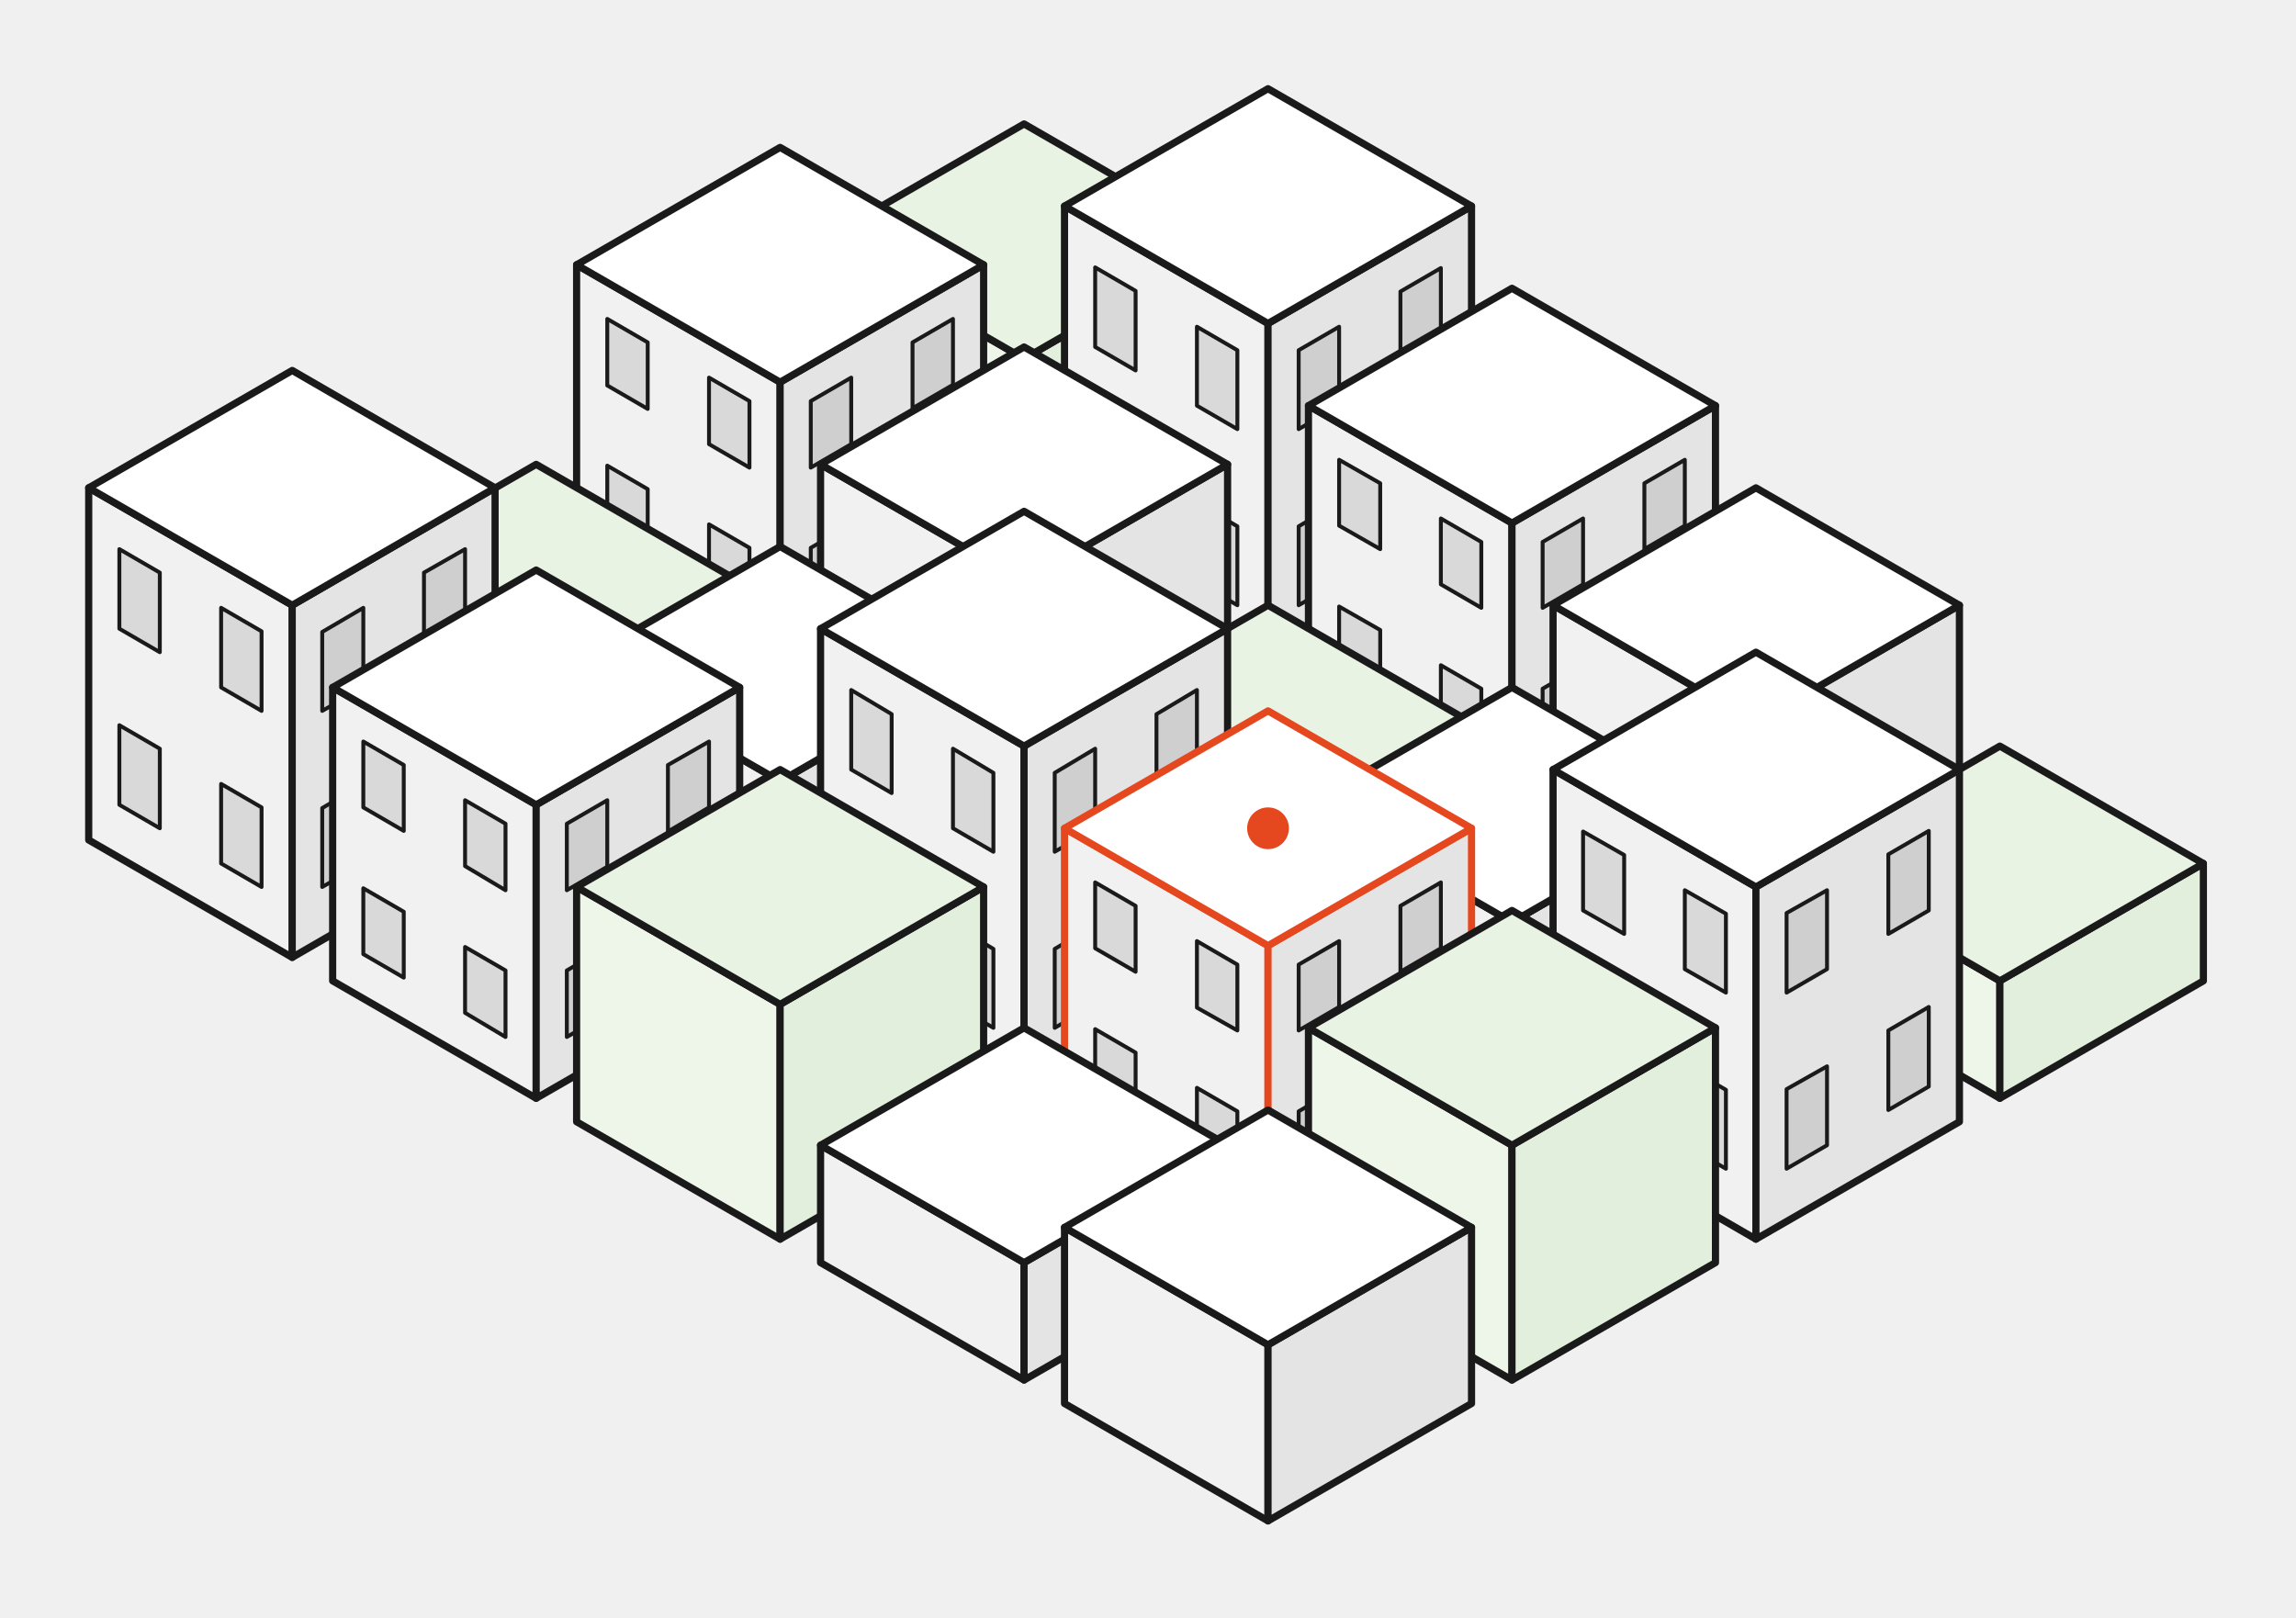
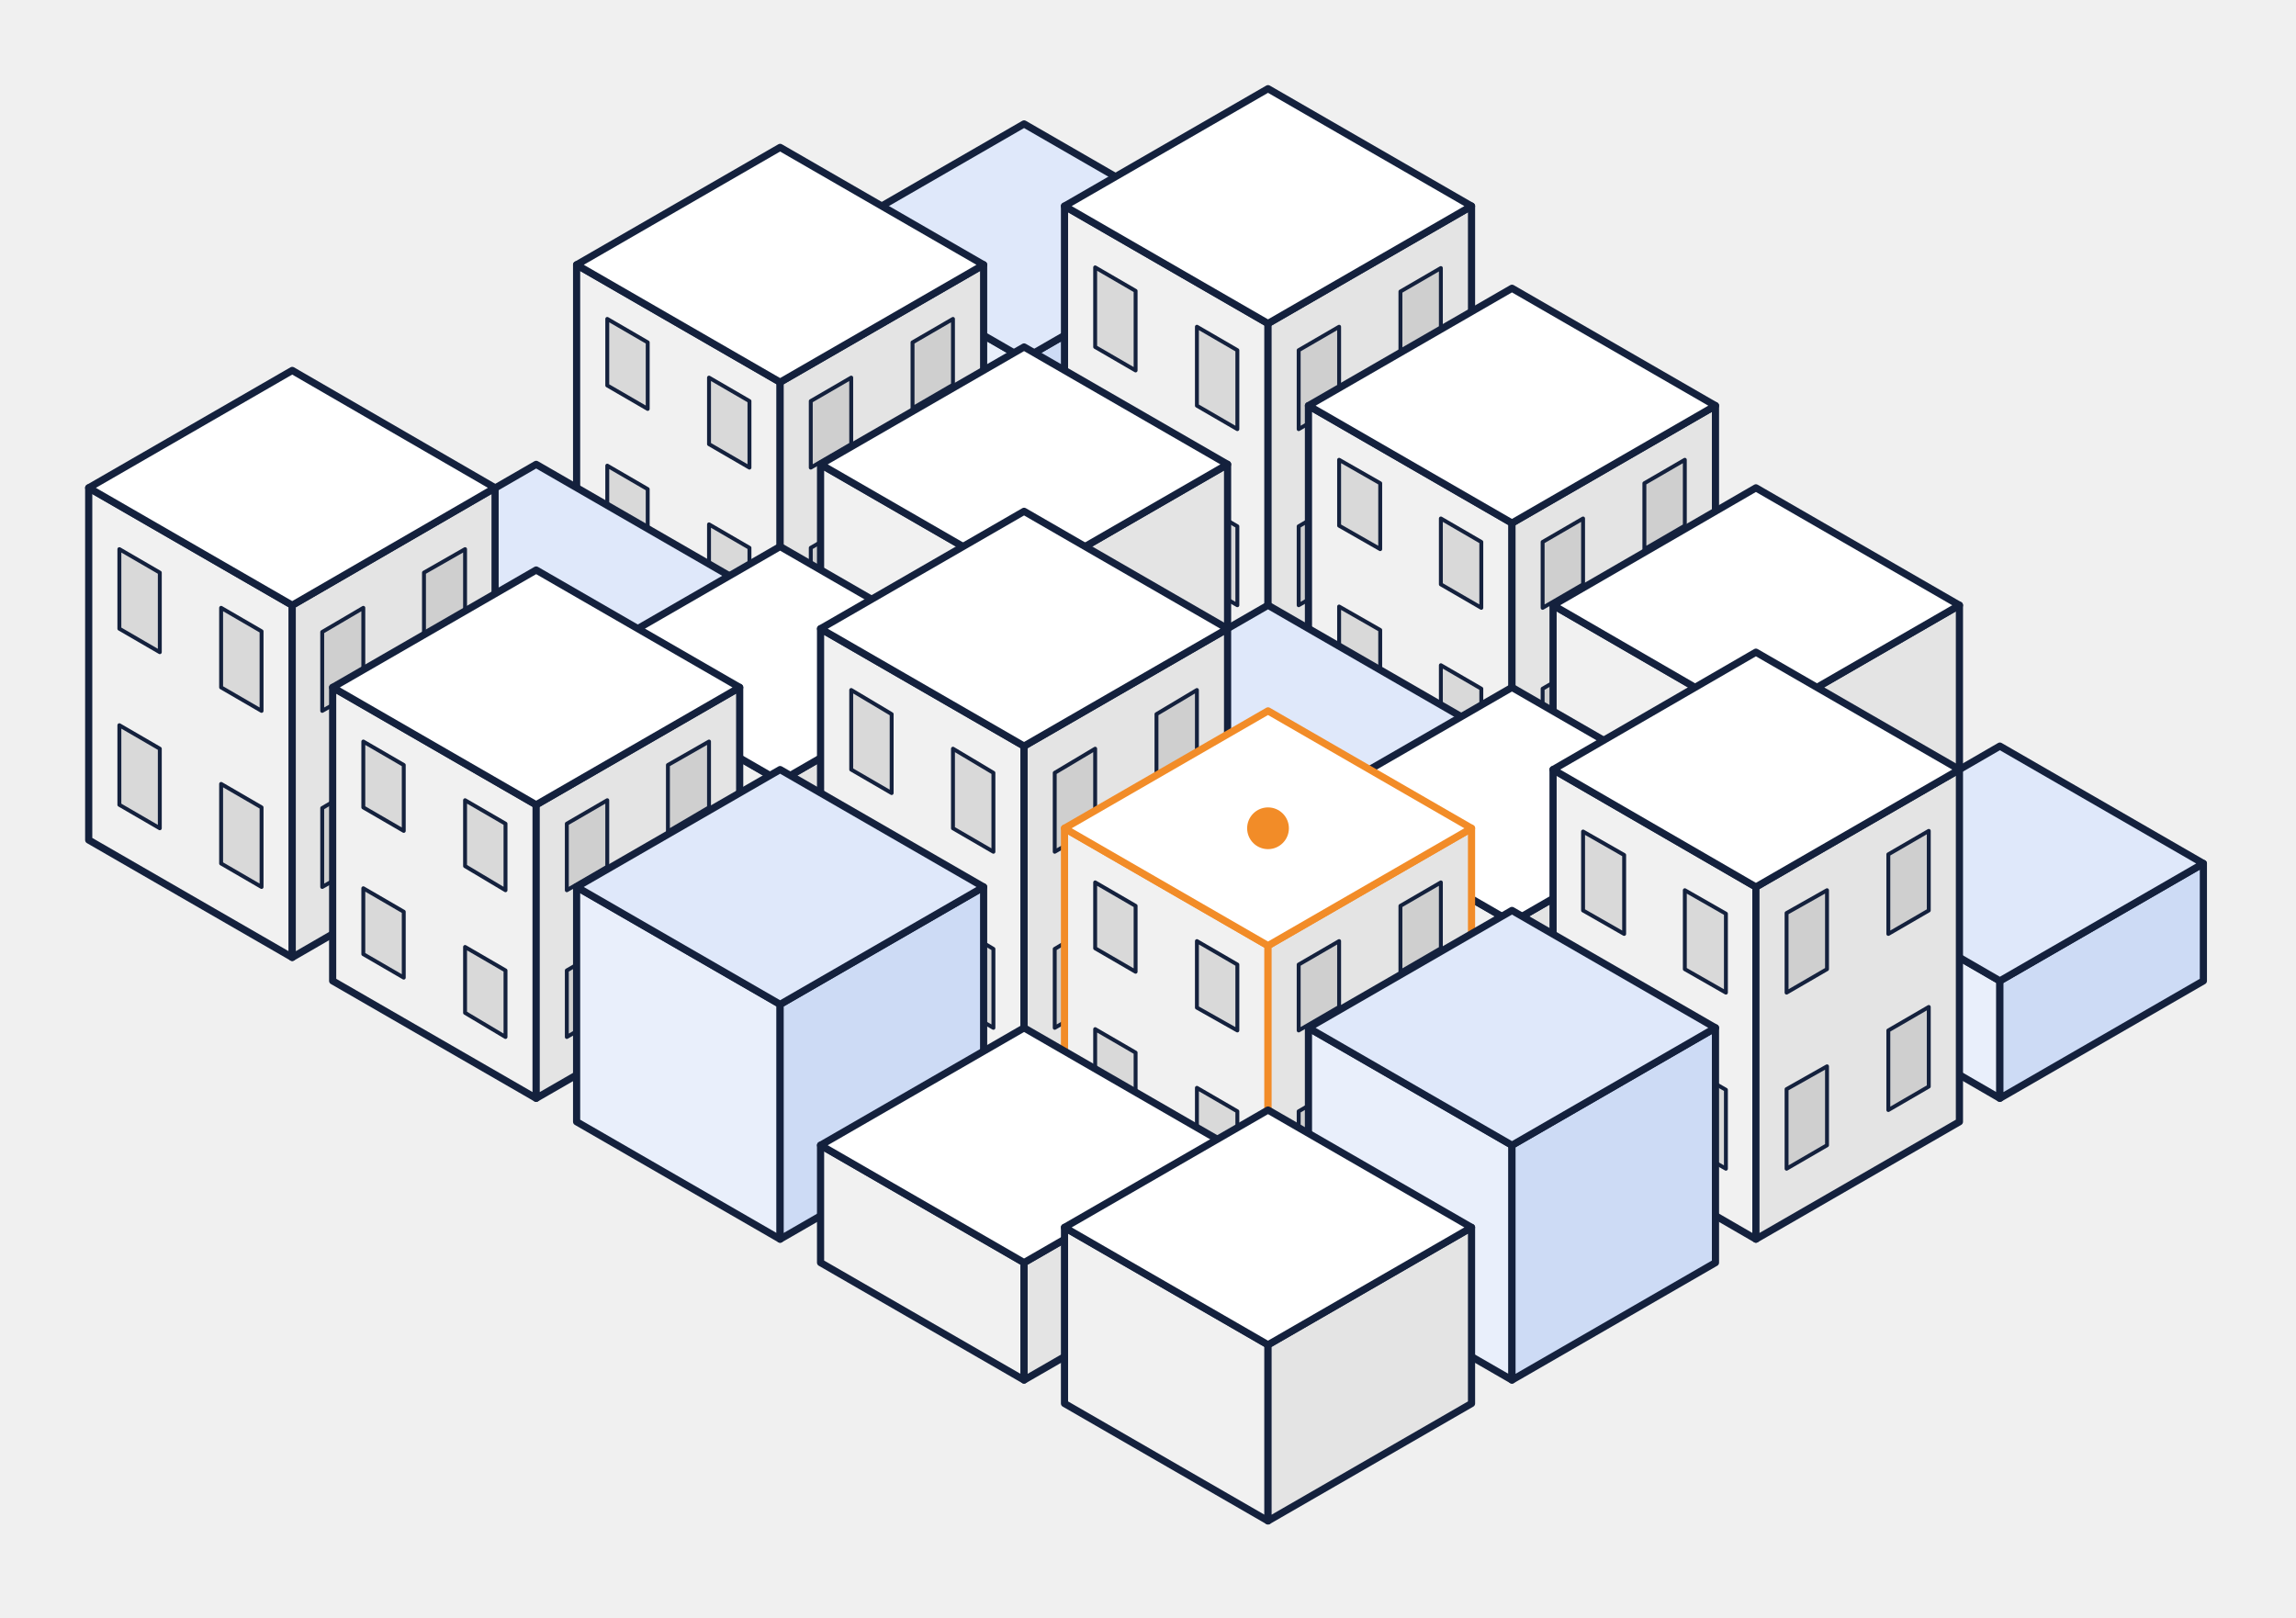
<svg xmlns="http://www.w3.org/2000/svg" viewBox="-157 -46 352 248">
-   <polygon points="-31.2,18.0 0.0,36.0 0.0,9.0 -31.2,-9.0" fill="#eef6ea" stroke="#1a1a1a" stroke-width="1.1" stroke-linejoin="round" />
-   <polygon points="31.2,18.0 0.0,36.0 0.0,9.0 31.2,-9.0" fill="#e2efdc" stroke="#1a1a1a" stroke-width="1.1" stroke-linejoin="round" />
-   <polygon points="0.0,-27.0 31.2,-9.0 0.0,9.0 -31.2,-9.0" fill="#e9f3e4" stroke="#1a1a1a" stroke-width="1.1" stroke-linejoin="round" />
-   <polygon points="-68.6,39.6 -37.4,57.6 -37.4,12.6 -68.6,-5.4" fill="#f1f1f1" stroke="#1a1a1a" stroke-width="1.1" stroke-linejoin="round" />
-   <polygon points="-6.2,39.6 -37.4,57.6 -37.4,12.6 -6.2,-5.4" fill="#e4e4e4" stroke="#1a1a1a" stroke-width="1.1" stroke-linejoin="round" />
-   <polygon points="-37.4,-23.4 -6.2,-5.4 -37.4,12.6 -68.6,-5.4" fill="#fff" stroke="#1a1a1a" stroke-width="1.1" stroke-linejoin="round" />
-   <polygon points="-63.9,35.6 -57.7,39.2 -57.7,29.0 -63.9,25.4" fill="#d9d9d9" stroke="#1a1a1a" stroke-width="0.6" stroke-linejoin="round" />
-   <polygon points="-10.9,35.5 -17.1,39.1 -17.1,29.0 -10.9,25.4" fill="#cfcfcf" stroke="#1a1a1a" stroke-width="0.6" stroke-linejoin="round" />
-   <polygon points="-63.9,13.1 -57.7,16.7 -57.7,6.5 -63.9,2.9" fill="#d9d9d9" stroke="#1a1a1a" stroke-width="0.6" stroke-linejoin="round" />
-   <polygon points="-10.9,13.0 -17.1,16.6 -17.1,6.5 -10.9,2.9" fill="#cfcfcf" stroke="#1a1a1a" stroke-width="0.6" stroke-linejoin="round" />
-   <polygon points="-48.3,44.6 -42.1,48.2 -42.1,38.0 -48.3,34.4" fill="#d9d9d9" stroke="#1a1a1a" stroke-width="0.6" stroke-linejoin="round" />
-   <polygon points="-26.5,44.6 -32.7,48.2 -32.7,38.0 -26.5,34.4" fill="#cfcfcf" stroke="#1a1a1a" stroke-width="0.6" stroke-linejoin="round" />
-   <polygon points="-48.3,22.1 -42.1,25.7 -42.1,15.5 -48.3,11.9" fill="#d9d9d9" stroke="#1a1a1a" stroke-width="0.6" stroke-linejoin="round" />
-   <polygon points="-26.5,22.1 -32.7,25.7 -32.7,15.5 -26.5,11.9" fill="#cfcfcf" stroke="#1a1a1a" stroke-width="0.6" stroke-linejoin="round" />
-   <polygon points="6.2,39.6 37.4,57.6 37.4,3.6 6.2,-14.4" fill="#f1f1f1" stroke="#1a1a1a" stroke-width="1.1" stroke-linejoin="round" />
-   <polygon points="68.6,39.6 37.4,57.6 37.4,3.6 68.6,-14.4" fill="#e4e4e4" stroke="#1a1a1a" stroke-width="1.1" stroke-linejoin="round" />
-   <polygon points="37.4,-32.4 68.6,-14.4 37.4,3.6 6.2,-14.4" fill="#fff" stroke="#1a1a1a" stroke-width="1.1" stroke-linejoin="round" />
-   <polygon points="10.9,34.2 17.1,37.8 17.1,25.6 10.9,22.0" fill="#d9d9d9" stroke="#1a1a1a" stroke-width="0.6" stroke-linejoin="round" />
-   <polygon points="63.9,34.2 57.7,37.8 57.7,25.7 63.9,22.1" fill="#cfcfcf" stroke="#1a1a1a" stroke-width="0.6" stroke-linejoin="round" />
-   <polygon points="10.9,7.2 17.1,10.8 17.1,-1.4 10.9,-5.0" fill="#d9d9d9" stroke="#1a1a1a" stroke-width="0.6" stroke-linejoin="round" />
-   <polygon points="63.9,7.2 57.7,10.8 57.7,-1.3 63.9,-4.9" fill="#cfcfcf" stroke="#1a1a1a" stroke-width="0.6" stroke-linejoin="round" />
-   <polygon points="26.5,43.2 32.7,46.8 32.7,34.7 26.5,31.1" fill="#d9d9d9" stroke="#1a1a1a" stroke-width="0.6" stroke-linejoin="round" />
-   <polygon points="48.3,43.2 42.1,46.8 42.1,34.7 48.3,31.1" fill="#cfcfcf" stroke="#1a1a1a" stroke-width="0.6" stroke-linejoin="round" />
-   <polygon points="26.5,16.2 32.7,19.8 32.7,7.7 26.5,4.1" fill="#d9d9d9" stroke="#1a1a1a" stroke-width="0.6" stroke-linejoin="round" />
-   <polygon points="48.3,16.2 42.1,19.8 42.1,7.7 48.3,4.1" fill="#cfcfcf" stroke="#1a1a1a" stroke-width="0.6" stroke-linejoin="round" />
-   <polygon points="-106.0,61.2 -74.8,79.2 -74.8,61.2 -106.0,43.2" fill="#eef6ea" stroke="#1a1a1a" stroke-width="1.1" stroke-linejoin="round" />
-   <polygon points="-43.6,61.2 -74.8,79.2 -74.8,61.2 -43.6,43.2" fill="#e2efdc" stroke="#1a1a1a" stroke-width="1.1" stroke-linejoin="round" />
-   <polygon points="-74.8,25.2 -43.6,43.2 -74.8,61.2 -106.0,43.2" fill="#e9f3e4" stroke="#1a1a1a" stroke-width="1.1" stroke-linejoin="round" />
-   <polygon points="-31.2,61.2 0.0,79.2 0.0,43.2 -31.2,25.2" fill="#f1f1f1" stroke="#1a1a1a" stroke-width="1.1" stroke-linejoin="round" />
-   <polygon points="31.2,61.2 0.0,79.2 0.0,43.2 31.2,25.2" fill="#e4e4e4" stroke="#1a1a1a" stroke-width="1.1" stroke-linejoin="round" />
-   <polygon points="0.0,7.2 31.2,25.2 0.0,43.2 -31.2,25.2" fill="#fff" stroke="#1a1a1a" stroke-width="1.1" stroke-linejoin="round" />
-   <polygon points="43.6,61.2 74.8,79.2 74.8,34.2 43.6,16.2" fill="#f1f1f1" stroke="#1a1a1a" stroke-width="1.1" stroke-linejoin="round" />
-   <polygon points="106.0,61.2 74.8,79.2 74.8,34.2 106.0,16.2" fill="#e4e4e4" stroke="#1a1a1a" stroke-width="1.1" stroke-linejoin="round" />
-   <polygon points="74.8,-1.8 106.0,16.2 74.8,34.2 43.6,16.2" fill="#fff" stroke="#1a1a1a" stroke-width="1.1" stroke-linejoin="round" />
-   <polygon points="48.3,57.1 54.6,60.8 54.6,50.6 48.3,47.0" fill="#d9d9d9" stroke="#1a1a1a" stroke-width="0.6" stroke-linejoin="round" />
-   <polygon points="101.3,57.1 95.1,60.8 95.1,50.6 101.3,47.0" fill="#cfcfcf" stroke="#1a1a1a" stroke-width="0.6" stroke-linejoin="round" />
-   <polygon points="48.3,34.6 54.6,38.2 54.6,28.1 48.3,24.5" fill="#d9d9d9" stroke="#1a1a1a" stroke-width="0.6" stroke-linejoin="round" />
-   <polygon points="101.3,34.6 95.1,38.2 95.1,28.1 101.3,24.5" fill="#cfcfcf" stroke="#1a1a1a" stroke-width="0.6" stroke-linejoin="round" />
-   <polygon points="63.9,66.1 70.1,69.8 70.1,59.6 63.9,56.0" fill="#d9d9d9" stroke="#1a1a1a" stroke-width="0.6" stroke-linejoin="round" />
-   <polygon points="85.7,66.1 79.5,69.8 79.5,59.6 85.7,56.0" fill="#cfcfcf" stroke="#1a1a1a" stroke-width="0.6" stroke-linejoin="round" />
-   <polygon points="63.9,43.6 70.1,47.2 70.1,37.1 63.9,33.5" fill="#d9d9d9" stroke="#1a1a1a" stroke-width="0.6" stroke-linejoin="round" />
-   <polygon points="85.7,43.6 79.5,47.2 79.5,37.1 85.7,33.5" fill="#cfcfcf" stroke="#1a1a1a" stroke-width="0.6" stroke-linejoin="round" />
-   <polygon points="-143.4,82.8 -112.2,100.8 -112.2,46.8 -143.4,28.8" fill="#f1f1f1" stroke="#1a1a1a" stroke-width="1.1" stroke-linejoin="round" />
-   <polygon points="-81.1,82.8 -112.2,100.8 -112.2,46.8 -81.1,28.8" fill="#e4e4e4" stroke="#1a1a1a" stroke-width="1.1" stroke-linejoin="round" />
-   <polygon points="-112.2,10.8 -81.1,28.8 -112.2,46.8 -143.4,28.8" fill="#fff" stroke="#1a1a1a" stroke-width="1.1" stroke-linejoin="round" />
-   <polygon points="-138.7,77.4 -132.5,81.0 -132.5,68.8 -138.7,65.2" fill="#d9d9d9" stroke="#1a1a1a" stroke-width="0.6" stroke-linejoin="round" />
-   <polygon points="-85.7,77.4 -92.0,81.0 -92.0,68.8 -85.7,65.2" fill="#cfcfcf" stroke="#1a1a1a" stroke-width="0.6" stroke-linejoin="round" />
-   <polygon points="-138.7,50.4 -132.5,54.0 -132.5,41.8 -138.7,38.2" fill="#d9d9d9" stroke="#1a1a1a" stroke-width="0.6" stroke-linejoin="round" />
-   <polygon points="-85.7,50.4 -92.0,54.0 -92.0,41.8 -85.7,38.2" fill="#cfcfcf" stroke="#1a1a1a" stroke-width="0.6" stroke-linejoin="round" />
-   <polygon points="-123.1,86.4 -116.9,90.0 -116.9,77.8 -123.1,74.2" fill="#d9d9d9" stroke="#1a1a1a" stroke-width="0.6" stroke-linejoin="round" />
-   <polygon points="-101.3,86.4 -107.6,90.0 -107.6,77.9 -101.3,74.2" fill="#cfcfcf" stroke="#1a1a1a" stroke-width="0.6" stroke-linejoin="round" />
-   <polygon points="-123.1,59.4 -116.9,63.0 -116.9,50.8 -123.1,47.2" fill="#d9d9d9" stroke="#1a1a1a" stroke-width="0.6" stroke-linejoin="round" />
-   <polygon points="-101.3,59.4 -107.6,63.0 -107.6,50.9 -101.3,47.2" fill="#cfcfcf" stroke="#1a1a1a" stroke-width="0.6" stroke-linejoin="round" />
-   <polygon points="-68.6,82.8 -37.4,100.8 -37.4,73.8 -68.6,55.8" fill="#f1f1f1" stroke="#1a1a1a" stroke-width="1.1" stroke-linejoin="round" />
-   <polygon points="-6.2,82.8 -37.4,100.8 -37.4,73.8 -6.2,55.8" fill="#e4e4e4" stroke="#1a1a1a" stroke-width="1.1" stroke-linejoin="round" />
-   <polygon points="-37.4,37.8 -6.2,55.8 -37.4,73.8 -68.6,55.8" fill="#fff" stroke="#1a1a1a" stroke-width="1.1" stroke-linejoin="round" />
-   <polygon points="6.2,82.8 37.4,100.8 37.4,82.8 6.2,64.8" fill="#eef6ea" stroke="#1a1a1a" stroke-width="1.1" stroke-linejoin="round" />
-   <polygon points="68.6,82.8 37.4,100.8 37.4,82.8 68.6,64.8" fill="#e2efdc" stroke="#1a1a1a" stroke-width="1.1" stroke-linejoin="round" />
-   <polygon points="37.4,46.8 68.6,64.8 37.4,82.8 6.2,64.8" fill="#e9f3e4" stroke="#1a1a1a" stroke-width="1.1" stroke-linejoin="round" />
-   <polygon points="81.1,82.8 112.2,100.8 112.2,64.8 81.1,46.8" fill="#f1f1f1" stroke="#1a1a1a" stroke-width="1.1" stroke-linejoin="round" />
-   <polygon points="143.4,82.8 112.2,100.8 112.2,64.8 143.4,46.8" fill="#e4e4e4" stroke="#1a1a1a" stroke-width="1.1" stroke-linejoin="round" />
-   <polygon points="112.2,28.8 143.4,46.8 112.2,64.8 81.1,46.8" fill="#fff" stroke="#1a1a1a" stroke-width="1.1" stroke-linejoin="round" />
-   <polygon points="-106.0,104.4 -74.8,122.4 -74.8,77.4 -106.0,59.4" fill="#f1f1f1" stroke="#1a1a1a" stroke-width="1.1" stroke-linejoin="round" />
-   <polygon points="-43.6,104.4 -74.8,122.4 -74.8,77.4 -43.6,59.4" fill="#e4e4e4" stroke="#1a1a1a" stroke-width="1.1" stroke-linejoin="round" />
-   <polygon points="-74.8,41.4 -43.6,59.4 -74.8,77.4 -106.0,59.4" fill="#fff" stroke="#1a1a1a" stroke-width="1.1" stroke-linejoin="round" />
-   <polygon points="-101.3,100.3 -95.1,103.9 -95.1,93.8 -101.3,90.2" fill="#d9d9d9" stroke="#1a1a1a" stroke-width="0.6" stroke-linejoin="round" />
-   <polygon points="-48.3,100.3 -54.6,104.0 -54.6,93.8 -48.3,90.2" fill="#cfcfcf" stroke="#1a1a1a" stroke-width="0.6" stroke-linejoin="round" />
-   <polygon points="-101.3,77.8 -95.1,81.4 -95.1,71.3 -101.3,67.7" fill="#d9d9d9" stroke="#1a1a1a" stroke-width="0.6" stroke-linejoin="round" />
-   <polygon points="-48.3,77.8 -54.6,81.5 -54.6,71.3 -48.3,67.7" fill="#cfcfcf" stroke="#1a1a1a" stroke-width="0.6" stroke-linejoin="round" />
-   <polygon points="-85.7,109.3 -79.5,113.0 -79.5,102.8 -85.7,99.2" fill="#d9d9d9" stroke="#1a1a1a" stroke-width="0.6" stroke-linejoin="round" />
-   <polygon points="-63.9,109.4 -70.1,113.0 -70.1,102.8 -63.9,99.2" fill="#cfcfcf" stroke="#1a1a1a" stroke-width="0.6" stroke-linejoin="round" />
-   <polygon points="-85.7,86.8 -79.5,90.5 -79.5,80.3 -85.7,76.7" fill="#d9d9d9" stroke="#1a1a1a" stroke-width="0.6" stroke-linejoin="round" />
-   <polygon points="-63.9,86.9 -70.1,90.5 -70.1,80.3 -63.9,76.7" fill="#cfcfcf" stroke="#1a1a1a" stroke-width="0.6" stroke-linejoin="round" />
-   <polygon points="-31.2,104.4 0.0,122.4 0.0,68.4 -31.2,50.4" fill="#f1f1f1" stroke="#1a1a1a" stroke-width="1.1" stroke-linejoin="round" />
-   <polygon points="31.2,104.4 0.0,122.4 0.0,68.4 31.2,50.4" fill="#e4e4e4" stroke="#1a1a1a" stroke-width="1.1" stroke-linejoin="round" />
-   <polygon points="0.0,32.4 31.2,50.4 0.0,68.4 -31.2,50.4" fill="#fff" stroke="#1a1a1a" stroke-width="1.1" stroke-linejoin="round" />
-   <polygon points="-26.5,99.0 -20.3,102.6 -20.3,90.5 -26.5,86.8" fill="#d9d9d9" stroke="#1a1a1a" stroke-width="0.6" stroke-linejoin="round" />
-   <polygon points="26.5,99.0 20.3,102.6 20.3,90.5 26.5,86.8" fill="#cfcfcf" stroke="#1a1a1a" stroke-width="0.6" stroke-linejoin="round" />
-   <polygon points="-26.5,72.0 -20.3,75.6 -20.3,63.5 -26.5,59.8" fill="#d9d9d9" stroke="#1a1a1a" stroke-width="0.6" stroke-linejoin="round" />
-   <polygon points="26.5,72.0 20.3,75.6 20.3,63.5 26.5,59.8" fill="#cfcfcf" stroke="#1a1a1a" stroke-width="0.6" stroke-linejoin="round" />
-   <polygon points="-10.9,108.0 -4.7,111.6 -4.7,99.5 -10.9,95.8" fill="#d9d9d9" stroke="#1a1a1a" stroke-width="0.6" stroke-linejoin="round" />
-   <polygon points="10.9,108.0 4.7,111.6 4.7,99.5 10.9,95.8" fill="#cfcfcf" stroke="#1a1a1a" stroke-width="0.6" stroke-linejoin="round" />
-   <polygon points="-10.9,81.0 -4.7,84.6 -4.7,72.5 -10.9,68.8" fill="#d9d9d9" stroke="#1a1a1a" stroke-width="0.6" stroke-linejoin="round" />
-   <polygon points="10.9,81.0 4.7,84.6 4.7,72.5 10.9,68.8" fill="#cfcfcf" stroke="#1a1a1a" stroke-width="0.6" stroke-linejoin="round" />
-   <polygon points="43.6,104.4 74.8,122.4 74.8,95.4 43.6,77.4" fill="#f1f1f1" stroke="#1a1a1a" stroke-width="1.1" stroke-linejoin="round" />
-   <polygon points="106.0,104.4 74.8,122.4 74.8,95.4 106.0,77.4" fill="#e4e4e4" stroke="#1a1a1a" stroke-width="1.1" stroke-linejoin="round" />
-   <polygon points="74.8,59.4 106.0,77.4 74.8,95.4 43.6,77.4" fill="#fff" stroke="#1a1a1a" stroke-width="1.1" stroke-linejoin="round" />
-   <polygon points="118.5,104.4 149.6,122.4 149.6,104.4 118.5,86.4" fill="#eef6ea" stroke="#1a1a1a" stroke-width="1.1" stroke-linejoin="round" />
-   <polygon points="180.8,104.4 149.6,122.4 149.6,104.4 180.8,86.4" fill="#e2efdc" stroke="#1a1a1a" stroke-width="1.1" stroke-linejoin="round" />
-   <polygon points="149.6,68.4 180.8,86.4 149.6,104.4 118.5,86.4" fill="#e9f3e4" stroke="#1a1a1a" stroke-width="1.1" stroke-linejoin="round" />
-   <polygon points="-68.6,126.0 -37.4,144.0 -37.4,108.0 -68.6,90.0" fill="#eef6ea" stroke="#1a1a1a" stroke-width="1.1" stroke-linejoin="round" />
-   <polygon points="-6.2,126.0 -37.4,144.0 -37.4,108.0 -6.2,90.0" fill="#e2efdc" stroke="#1a1a1a" stroke-width="1.1" stroke-linejoin="round" />
-   <polygon points="-37.4,72.0 -6.2,90.0 -37.4,108.0 -68.6,90.0" fill="#e9f3e4" stroke="#1a1a1a" stroke-width="1.1" stroke-linejoin="round" />
-   <polygon points="6.2,126.0 37.4,144.0 37.4,99.0 6.2,81.0" fill="#f1f1f1" stroke="#e5481f" stroke-width="1.1" stroke-linejoin="round" />
-   <polygon points="68.6,126.0 37.4,144.0 37.4,99.0 68.6,81.0" fill="#e4e4e4" stroke="#e5481f" stroke-width="1.1" stroke-linejoin="round" />
-   <polygon points="37.4,63.0 68.6,81.0 37.4,99.0 6.2,81.0" fill="#fff" stroke="#e5481f" stroke-width="1.1" stroke-linejoin="round" />
-   <polygon points="10.9,121.9 17.1,125.5 17.1,115.4 10.9,111.8" fill="#d9d9d9" stroke="#1a1a1a" stroke-width="0.6" stroke-linejoin="round" />
-   <polygon points="63.9,121.9 57.7,125.5 57.7,115.4 63.9,111.8" fill="#cfcfcf" stroke="#1a1a1a" stroke-width="0.6" stroke-linejoin="round" />
-   <polygon points="10.9,99.4 17.1,103.0 17.1,92.9 10.9,89.3" fill="#d9d9d9" stroke="#1a1a1a" stroke-width="0.6" stroke-linejoin="round" />
-   <polygon points="63.9,99.4 57.7,103.0 57.7,92.9 63.9,89.3" fill="#cfcfcf" stroke="#1a1a1a" stroke-width="0.6" stroke-linejoin="round" />
-   <polygon points="26.5,131.0 32.7,134.5 32.7,124.4 26.5,120.8" fill="#d9d9d9" stroke="#1a1a1a" stroke-width="0.6" stroke-linejoin="round" />
-   <polygon points="48.3,130.9 42.1,134.5 42.1,124.4 48.3,120.8" fill="#cfcfcf" stroke="#1a1a1a" stroke-width="0.6" stroke-linejoin="round" />
-   <polygon points="26.5,108.5 32.7,112.0 32.7,101.9 26.5,98.3" fill="#d9d9d9" stroke="#1a1a1a" stroke-width="0.6" stroke-linejoin="round" />
-   <polygon points="48.3,108.4 42.1,112.0 42.1,101.9 48.3,98.3" fill="#cfcfcf" stroke="#1a1a1a" stroke-width="0.6" stroke-linejoin="round" />
-   <circle cx="37.4" cy="81.0" r="3.2" fill="#e5481f" />
-   <polygon points="81.1,126.0 112.2,144.0 112.2,90.0 81.1,72.0" fill="#f1f1f1" stroke="#1a1a1a" stroke-width="1.1" stroke-linejoin="round" />
-   <polygon points="143.4,126.0 112.2,144.0 112.2,90.0 143.4,72.0" fill="#e4e4e4" stroke="#1a1a1a" stroke-width="1.1" stroke-linejoin="round" />
-   <polygon points="112.2,54.0 143.4,72.0 112.2,90.0 81.1,72.0" fill="#fff" stroke="#1a1a1a" stroke-width="1.1" stroke-linejoin="round" />
-   <polygon points="85.7,120.6 92.0,124.2 92.0,112.1 85.7,108.5" fill="#d9d9d9" stroke="#1a1a1a" stroke-width="0.6" stroke-linejoin="round" />
-   <polygon points="138.7,120.6 132.5,124.2 132.5,112.0 138.7,108.4" fill="#cfcfcf" stroke="#1a1a1a" stroke-width="0.6" stroke-linejoin="round" />
-   <polygon points="85.7,93.6 92.0,97.2 92.0,85.1 85.7,81.5" fill="#d9d9d9" stroke="#1a1a1a" stroke-width="0.6" stroke-linejoin="round" />
-   <polygon points="138.7,93.6 132.5,97.2 132.5,85.0 138.7,81.4" fill="#cfcfcf" stroke="#1a1a1a" stroke-width="0.6" stroke-linejoin="round" />
-   <polygon points="101.3,129.6 107.6,133.2 107.6,121.1 101.3,117.5" fill="#d9d9d9" stroke="#1a1a1a" stroke-width="0.6" stroke-linejoin="round" />
-   <polygon points="123.1,129.6 116.9,133.2 116.9,121.0 123.1,117.5" fill="#cfcfcf" stroke="#1a1a1a" stroke-width="0.6" stroke-linejoin="round" />
-   <polygon points="101.3,102.6 107.6,106.2 107.6,94.1 101.3,90.5" fill="#d9d9d9" stroke="#1a1a1a" stroke-width="0.6" stroke-linejoin="round" />
-   <polygon points="123.1,102.6 116.9,106.2 116.9,94.0 123.1,90.5" fill="#cfcfcf" stroke="#1a1a1a" stroke-width="0.6" stroke-linejoin="round" />
-   <polygon points="-31.2,147.6 0.0,165.6 0.0,147.6 -31.2,129.6" fill="#f1f1f1" stroke="#1a1a1a" stroke-width="1.1" stroke-linejoin="round" />
-   <polygon points="31.2,147.6 0.0,165.6 0.0,147.6 31.2,129.6" fill="#e4e4e4" stroke="#1a1a1a" stroke-width="1.1" stroke-linejoin="round" />
-   <polygon points="0.0,111.6 31.2,129.6 0.0,147.6 -31.2,129.6" fill="#fff" stroke="#1a1a1a" stroke-width="1.1" stroke-linejoin="round" />
-   <polygon points="43.6,147.6 74.8,165.6 74.8,129.6 43.6,111.6" fill="#eef6ea" stroke="#1a1a1a" stroke-width="1.1" stroke-linejoin="round" />
-   <polygon points="106.0,147.6 74.8,165.6 74.8,129.6 106.0,111.6" fill="#e2efdc" stroke="#1a1a1a" stroke-width="1.1" stroke-linejoin="round" />
-   <polygon points="74.8,93.6 106.0,111.6 74.8,129.6 43.6,111.6" fill="#e9f3e4" stroke="#1a1a1a" stroke-width="1.1" stroke-linejoin="round" />
-   <polygon points="6.2,169.2 37.4,187.2 37.4,160.2 6.2,142.2" fill="#f1f1f1" stroke="#1a1a1a" stroke-width="1.1" stroke-linejoin="round" />
-   <polygon points="68.6,169.2 37.4,187.2 37.4,160.2 68.6,142.2" fill="#e4e4e4" stroke="#1a1a1a" stroke-width="1.1" stroke-linejoin="round" />
-   <polygon points="37.4,124.2 68.6,142.2 37.4,160.2 6.2,142.2" fill="#fff" stroke="#1a1a1a" stroke-width="1.1" stroke-linejoin="round" />
+   <polygon points="-31.2,18.0 0.0,36.0 0.0,9.0 -31.2,-9.0" fill="#e9effb" stroke="#14213d" stroke-width="1.1" stroke-linejoin="round" />
+   <polygon points="31.2,18.0 0.0,36.0 0.0,9.0 31.2,-9.0" fill="#cddbf5" stroke="#14213d" stroke-width="1.1" stroke-linejoin="round" />
+   <polygon points="0.0,-27.0 31.2,-9.0 0.0,9.0 -31.2,-9.0" fill="#dfe8fa" stroke="#14213d" stroke-width="1.1" stroke-linejoin="round" />
+   <polygon points="-68.6,39.6 -37.4,57.6 -37.4,12.6 -68.6,-5.4" fill="#f1f1f1" stroke="#14213d" stroke-width="1.1" stroke-linejoin="round" />
+   <polygon points="-6.2,39.6 -37.4,57.6 -37.4,12.6 -6.2,-5.4" fill="#e4e4e4" stroke="#14213d" stroke-width="1.1" stroke-linejoin="round" />
+   <polygon points="-37.4,-23.4 -6.2,-5.4 -37.4,12.6 -68.6,-5.4" fill="#fff" stroke="#14213d" stroke-width="1.1" stroke-linejoin="round" />
+   <polygon points="-63.9,35.6 -57.7,39.2 -57.7,29.0 -63.9,25.4" fill="#d9d9d9" stroke="#14213d" stroke-width="0.6" stroke-linejoin="round" />
+   <polygon points="-10.9,35.5 -17.1,39.1 -17.1,29.0 -10.9,25.4" fill="#cfcfcf" stroke="#14213d" stroke-width="0.6" stroke-linejoin="round" />
+   <polygon points="-63.9,13.1 -57.7,16.7 -57.7,6.5 -63.9,2.9" fill="#d9d9d9" stroke="#14213d" stroke-width="0.6" stroke-linejoin="round" />
+   <polygon points="-10.9,13.0 -17.1,16.6 -17.1,6.5 -10.9,2.9" fill="#cfcfcf" stroke="#14213d" stroke-width="0.6" stroke-linejoin="round" />
+   <polygon points="-48.3,44.6 -42.1,48.2 -42.1,38.0 -48.3,34.4" fill="#d9d9d9" stroke="#14213d" stroke-width="0.6" stroke-linejoin="round" />
+   <polygon points="-26.5,44.6 -32.7,48.2 -32.7,38.0 -26.5,34.4" fill="#cfcfcf" stroke="#14213d" stroke-width="0.6" stroke-linejoin="round" />
+   <polygon points="-48.3,22.1 -42.1,25.7 -42.1,15.5 -48.3,11.9" fill="#d9d9d9" stroke="#14213d" stroke-width="0.6" stroke-linejoin="round" />
+   <polygon points="-26.5,22.1 -32.7,25.7 -32.7,15.5 -26.5,11.9" fill="#cfcfcf" stroke="#14213d" stroke-width="0.6" stroke-linejoin="round" />
+   <polygon points="6.2,39.6 37.4,57.6 37.4,3.6 6.2,-14.4" fill="#f1f1f1" stroke="#14213d" stroke-width="1.1" stroke-linejoin="round" />
+   <polygon points="68.6,39.6 37.4,57.6 37.4,3.6 68.6,-14.4" fill="#e4e4e4" stroke="#14213d" stroke-width="1.1" stroke-linejoin="round" />
+   <polygon points="37.4,-32.4 68.6,-14.4 37.4,3.6 6.2,-14.4" fill="#fff" stroke="#14213d" stroke-width="1.1" stroke-linejoin="round" />
+   <polygon points="10.9,34.2 17.1,37.8 17.1,25.6 10.9,22.0" fill="#d9d9d9" stroke="#14213d" stroke-width="0.6" stroke-linejoin="round" />
+   <polygon points="63.9,34.2 57.7,37.8 57.7,25.7 63.9,22.1" fill="#cfcfcf" stroke="#14213d" stroke-width="0.6" stroke-linejoin="round" />
+   <polygon points="10.9,7.2 17.1,10.8 17.1,-1.4 10.9,-5.0" fill="#d9d9d9" stroke="#14213d" stroke-width="0.6" stroke-linejoin="round" />
+   <polygon points="63.9,7.2 57.7,10.8 57.7,-1.3 63.9,-4.9" fill="#cfcfcf" stroke="#14213d" stroke-width="0.6" stroke-linejoin="round" />
+   <polygon points="26.5,43.2 32.7,46.8 32.7,34.7 26.5,31.1" fill="#d9d9d9" stroke="#14213d" stroke-width="0.6" stroke-linejoin="round" />
+   <polygon points="48.3,43.2 42.1,46.8 42.1,34.7 48.3,31.1" fill="#cfcfcf" stroke="#14213d" stroke-width="0.6" stroke-linejoin="round" />
+   <polygon points="26.5,16.2 32.7,19.8 32.7,7.7 26.5,4.1" fill="#d9d9d9" stroke="#14213d" stroke-width="0.6" stroke-linejoin="round" />
+   <polygon points="48.3,16.2 42.1,19.8 42.1,7.7 48.3,4.1" fill="#cfcfcf" stroke="#14213d" stroke-width="0.6" stroke-linejoin="round" />
+   <polygon points="-106.0,61.2 -74.8,79.2 -74.8,61.2 -106.0,43.2" fill="#e9effb" stroke="#14213d" stroke-width="1.1" stroke-linejoin="round" />
+   <polygon points="-43.6,61.2 -74.8,79.2 -74.8,61.2 -43.6,43.2" fill="#cddbf5" stroke="#14213d" stroke-width="1.1" stroke-linejoin="round" />
+   <polygon points="-74.8,25.2 -43.6,43.2 -74.8,61.2 -106.0,43.2" fill="#dfe8fa" stroke="#14213d" stroke-width="1.1" stroke-linejoin="round" />
+   <polygon points="-31.2,61.2 0.0,79.2 0.0,43.2 -31.2,25.2" fill="#f1f1f1" stroke="#14213d" stroke-width="1.1" stroke-linejoin="round" />
+   <polygon points="31.2,61.2 0.0,79.2 0.0,43.2 31.2,25.2" fill="#e4e4e4" stroke="#14213d" stroke-width="1.1" stroke-linejoin="round" />
+   <polygon points="0.0,7.2 31.2,25.2 0.0,43.2 -31.2,25.2" fill="#fff" stroke="#14213d" stroke-width="1.1" stroke-linejoin="round" />
+   <polygon points="43.6,61.2 74.8,79.2 74.8,34.2 43.6,16.2" fill="#f1f1f1" stroke="#14213d" stroke-width="1.1" stroke-linejoin="round" />
+   <polygon points="106.0,61.2 74.8,79.2 74.8,34.2 106.0,16.2" fill="#e4e4e4" stroke="#14213d" stroke-width="1.1" stroke-linejoin="round" />
+   <polygon points="74.8,-1.8 106.0,16.2 74.8,34.2 43.6,16.2" fill="#fff" stroke="#14213d" stroke-width="1.1" stroke-linejoin="round" />
+   <polygon points="48.3,57.1 54.6,60.8 54.6,50.6 48.3,47.0" fill="#d9d9d9" stroke="#14213d" stroke-width="0.6" stroke-linejoin="round" />
+   <polygon points="101.3,57.1 95.1,60.8 95.1,50.6 101.3,47.0" fill="#cfcfcf" stroke="#14213d" stroke-width="0.6" stroke-linejoin="round" />
+   <polygon points="48.3,34.6 54.6,38.2 54.6,28.1 48.3,24.5" fill="#d9d9d9" stroke="#14213d" stroke-width="0.6" stroke-linejoin="round" />
+   <polygon points="101.3,34.6 95.1,38.2 95.1,28.1 101.3,24.5" fill="#cfcfcf" stroke="#14213d" stroke-width="0.6" stroke-linejoin="round" />
+   <polygon points="63.9,66.1 70.1,69.8 70.1,59.6 63.9,56.0" fill="#d9d9d9" stroke="#14213d" stroke-width="0.6" stroke-linejoin="round" />
+   <polygon points="85.7,66.1 79.5,69.8 79.5,59.6 85.7,56.0" fill="#cfcfcf" stroke="#14213d" stroke-width="0.6" stroke-linejoin="round" />
+   <polygon points="63.9,43.6 70.1,47.2 70.1,37.1 63.9,33.5" fill="#d9d9d9" stroke="#14213d" stroke-width="0.6" stroke-linejoin="round" />
+   <polygon points="85.7,43.6 79.5,47.2 79.5,37.1 85.7,33.5" fill="#cfcfcf" stroke="#14213d" stroke-width="0.6" stroke-linejoin="round" />
+   <polygon points="-143.4,82.8 -112.2,100.8 -112.2,46.8 -143.4,28.8" fill="#f1f1f1" stroke="#14213d" stroke-width="1.1" stroke-linejoin="round" />
+   <polygon points="-81.1,82.8 -112.2,100.8 -112.2,46.8 -81.1,28.8" fill="#e4e4e4" stroke="#14213d" stroke-width="1.1" stroke-linejoin="round" />
+   <polygon points="-112.2,10.8 -81.1,28.8 -112.2,46.8 -143.4,28.8" fill="#fff" stroke="#14213d" stroke-width="1.1" stroke-linejoin="round" />
+   <polygon points="-138.7,77.4 -132.5,81.0 -132.5,68.8 -138.7,65.2" fill="#d9d9d9" stroke="#14213d" stroke-width="0.6" stroke-linejoin="round" />
+   <polygon points="-85.7,77.4 -92.0,81.0 -92.0,68.8 -85.7,65.2" fill="#cfcfcf" stroke="#14213d" stroke-width="0.6" stroke-linejoin="round" />
+   <polygon points="-138.7,50.4 -132.5,54.0 -132.5,41.8 -138.7,38.2" fill="#d9d9d9" stroke="#14213d" stroke-width="0.6" stroke-linejoin="round" />
+   <polygon points="-85.7,50.4 -92.0,54.0 -92.0,41.8 -85.7,38.2" fill="#cfcfcf" stroke="#14213d" stroke-width="0.6" stroke-linejoin="round" />
+   <polygon points="-123.1,86.4 -116.9,90.0 -116.9,77.8 -123.1,74.2" fill="#d9d9d9" stroke="#14213d" stroke-width="0.6" stroke-linejoin="round" />
+   <polygon points="-101.3,86.4 -107.6,90.0 -107.6,77.9 -101.3,74.2" fill="#cfcfcf" stroke="#14213d" stroke-width="0.6" stroke-linejoin="round" />
+   <polygon points="-123.1,59.4 -116.9,63.0 -116.9,50.8 -123.1,47.2" fill="#d9d9d9" stroke="#14213d" stroke-width="0.6" stroke-linejoin="round" />
+   <polygon points="-101.3,59.4 -107.6,63.0 -107.6,50.9 -101.3,47.2" fill="#cfcfcf" stroke="#14213d" stroke-width="0.6" stroke-linejoin="round" />
+   <polygon points="-68.6,82.8 -37.4,100.8 -37.4,73.8 -68.6,55.8" fill="#f1f1f1" stroke="#14213d" stroke-width="1.1" stroke-linejoin="round" />
+   <polygon points="-6.2,82.8 -37.4,100.8 -37.4,73.8 -6.2,55.8" fill="#e4e4e4" stroke="#14213d" stroke-width="1.1" stroke-linejoin="round" />
+   <polygon points="-37.4,37.8 -6.2,55.8 -37.4,73.8 -68.6,55.8" fill="#fff" stroke="#14213d" stroke-width="1.1" stroke-linejoin="round" />
+   <polygon points="6.2,82.8 37.4,100.8 37.4,82.8 6.2,64.8" fill="#e9effb" stroke="#14213d" stroke-width="1.1" stroke-linejoin="round" />
+   <polygon points="68.6,82.8 37.4,100.8 37.4,82.8 68.6,64.8" fill="#cddbf5" stroke="#14213d" stroke-width="1.1" stroke-linejoin="round" />
+   <polygon points="37.4,46.8 68.6,64.8 37.4,82.8 6.2,64.8" fill="#dfe8fa" stroke="#14213d" stroke-width="1.1" stroke-linejoin="round" />
+   <polygon points="81.1,82.8 112.2,100.8 112.2,64.8 81.1,46.8" fill="#f1f1f1" stroke="#14213d" stroke-width="1.1" stroke-linejoin="round" />
+   <polygon points="143.4,82.8 112.2,100.8 112.2,64.8 143.4,46.8" fill="#e4e4e4" stroke="#14213d" stroke-width="1.1" stroke-linejoin="round" />
+   <polygon points="112.2,28.8 143.4,46.8 112.2,64.8 81.1,46.8" fill="#fff" stroke="#14213d" stroke-width="1.1" stroke-linejoin="round" />
+   <polygon points="-106.0,104.4 -74.8,122.4 -74.8,77.4 -106.0,59.4" fill="#f1f1f1" stroke="#14213d" stroke-width="1.1" stroke-linejoin="round" />
+   <polygon points="-43.6,104.4 -74.8,122.4 -74.8,77.4 -43.6,59.4" fill="#e4e4e4" stroke="#14213d" stroke-width="1.1" stroke-linejoin="round" />
+   <polygon points="-74.8,41.4 -43.6,59.4 -74.8,77.4 -106.0,59.4" fill="#fff" stroke="#14213d" stroke-width="1.1" stroke-linejoin="round" />
+   <polygon points="-101.3,100.3 -95.1,103.9 -95.1,93.8 -101.3,90.2" fill="#d9d9d9" stroke="#14213d" stroke-width="0.6" stroke-linejoin="round" />
+   <polygon points="-48.3,100.3 -54.6,104.0 -54.6,93.8 -48.3,90.2" fill="#cfcfcf" stroke="#14213d" stroke-width="0.6" stroke-linejoin="round" />
+   <polygon points="-101.3,77.8 -95.1,81.4 -95.1,71.3 -101.3,67.7" fill="#d9d9d9" stroke="#14213d" stroke-width="0.6" stroke-linejoin="round" />
+   <polygon points="-48.3,77.8 -54.6,81.5 -54.6,71.3 -48.3,67.7" fill="#cfcfcf" stroke="#14213d" stroke-width="0.6" stroke-linejoin="round" />
+   <polygon points="-85.7,109.3 -79.5,113.0 -79.5,102.8 -85.7,99.2" fill="#d9d9d9" stroke="#14213d" stroke-width="0.6" stroke-linejoin="round" />
+   <polygon points="-63.9,109.4 -70.1,113.0 -70.1,102.8 -63.9,99.2" fill="#cfcfcf" stroke="#14213d" stroke-width="0.6" stroke-linejoin="round" />
+   <polygon points="-85.7,86.8 -79.5,90.5 -79.5,80.3 -85.7,76.7" fill="#d9d9d9" stroke="#14213d" stroke-width="0.6" stroke-linejoin="round" />
+   <polygon points="-63.9,86.9 -70.1,90.5 -70.1,80.3 -63.9,76.7" fill="#cfcfcf" stroke="#14213d" stroke-width="0.6" stroke-linejoin="round" />
+   <polygon points="-31.2,104.4 0.0,122.4 0.0,68.4 -31.2,50.4" fill="#f1f1f1" stroke="#14213d" stroke-width="1.1" stroke-linejoin="round" />
+   <polygon points="31.2,104.4 0.0,122.4 0.0,68.4 31.2,50.4" fill="#e4e4e4" stroke="#14213d" stroke-width="1.1" stroke-linejoin="round" />
+   <polygon points="0.0,32.4 31.2,50.4 0.0,68.4 -31.2,50.4" fill="#fff" stroke="#14213d" stroke-width="1.1" stroke-linejoin="round" />
+   <polygon points="-26.5,99.0 -20.3,102.6 -20.3,90.5 -26.5,86.8" fill="#d9d9d9" stroke="#14213d" stroke-width="0.6" stroke-linejoin="round" />
+   <polygon points="26.5,99.0 20.3,102.6 20.3,90.5 26.5,86.8" fill="#cfcfcf" stroke="#14213d" stroke-width="0.6" stroke-linejoin="round" />
+   <polygon points="-26.5,72.0 -20.3,75.6 -20.3,63.5 -26.5,59.8" fill="#d9d9d9" stroke="#14213d" stroke-width="0.6" stroke-linejoin="round" />
+   <polygon points="26.5,72.0 20.3,75.6 20.3,63.5 26.5,59.8" fill="#cfcfcf" stroke="#14213d" stroke-width="0.6" stroke-linejoin="round" />
+   <polygon points="-10.9,108.0 -4.7,111.6 -4.7,99.5 -10.9,95.8" fill="#d9d9d9" stroke="#14213d" stroke-width="0.6" stroke-linejoin="round" />
+   <polygon points="10.9,108.0 4.7,111.6 4.7,99.5 10.9,95.8" fill="#cfcfcf" stroke="#14213d" stroke-width="0.6" stroke-linejoin="round" />
+   <polygon points="-10.9,81.0 -4.7,84.6 -4.7,72.5 -10.9,68.8" fill="#d9d9d9" stroke="#14213d" stroke-width="0.6" stroke-linejoin="round" />
+   <polygon points="10.9,81.0 4.7,84.6 4.7,72.5 10.9,68.8" fill="#cfcfcf" stroke="#14213d" stroke-width="0.6" stroke-linejoin="round" />
+   <polygon points="43.6,104.4 74.8,122.4 74.8,95.4 43.6,77.4" fill="#f1f1f1" stroke="#14213d" stroke-width="1.1" stroke-linejoin="round" />
+   <polygon points="106.0,104.4 74.8,122.4 74.8,95.4 106.0,77.4" fill="#e4e4e4" stroke="#14213d" stroke-width="1.1" stroke-linejoin="round" />
+   <polygon points="74.8,59.4 106.0,77.4 74.8,95.4 43.6,77.4" fill="#fff" stroke="#14213d" stroke-width="1.1" stroke-linejoin="round" />
+   <polygon points="118.5,104.4 149.6,122.4 149.6,104.4 118.5,86.4" fill="#e9effb" stroke="#14213d" stroke-width="1.1" stroke-linejoin="round" />
+   <polygon points="180.8,104.4 149.6,122.4 149.6,104.4 180.8,86.4" fill="#cddbf5" stroke="#14213d" stroke-width="1.1" stroke-linejoin="round" />
+   <polygon points="149.6,68.4 180.8,86.4 149.6,104.4 118.5,86.4" fill="#dfe8fa" stroke="#14213d" stroke-width="1.1" stroke-linejoin="round" />
+   <polygon points="-68.6,126.0 -37.4,144.0 -37.4,108.0 -68.6,90.0" fill="#e9effb" stroke="#14213d" stroke-width="1.1" stroke-linejoin="round" />
+   <polygon points="-6.2,126.0 -37.4,144.0 -37.4,108.0 -6.2,90.0" fill="#cddbf5" stroke="#14213d" stroke-width="1.1" stroke-linejoin="round" />
+   <polygon points="-37.4,72.0 -6.2,90.0 -37.4,108.0 -68.6,90.0" fill="#dfe8fa" stroke="#14213d" stroke-width="1.1" stroke-linejoin="round" />
+   <polygon points="6.2,126.0 37.4,144.0 37.4,99.0 6.2,81.0" fill="#f1f1f1" stroke="#f28c28" stroke-width="1.1" stroke-linejoin="round" />
+   <polygon points="68.6,126.0 37.4,144.0 37.4,99.0 68.6,81.0" fill="#e4e4e4" stroke="#f28c28" stroke-width="1.1" stroke-linejoin="round" />
+   <polygon points="37.4,63.0 68.6,81.0 37.4,99.0 6.2,81.0" fill="#fff" stroke="#f28c28" stroke-width="1.1" stroke-linejoin="round" />
+   <polygon points="10.9,121.9 17.1,125.5 17.1,115.4 10.9,111.8" fill="#d9d9d9" stroke="#14213d" stroke-width="0.6" stroke-linejoin="round" />
+   <polygon points="63.9,121.9 57.7,125.5 57.7,115.4 63.9,111.8" fill="#cfcfcf" stroke="#14213d" stroke-width="0.6" stroke-linejoin="round" />
+   <polygon points="10.9,99.4 17.1,103.0 17.1,92.9 10.9,89.3" fill="#d9d9d9" stroke="#14213d" stroke-width="0.6" stroke-linejoin="round" />
+   <polygon points="63.9,99.4 57.7,103.0 57.7,92.9 63.9,89.3" fill="#cfcfcf" stroke="#14213d" stroke-width="0.6" stroke-linejoin="round" />
+   <polygon points="26.5,131.0 32.7,134.5 32.7,124.4 26.5,120.8" fill="#d9d9d9" stroke="#14213d" stroke-width="0.6" stroke-linejoin="round" />
+   <polygon points="48.3,130.9 42.1,134.5 42.1,124.4 48.3,120.8" fill="#cfcfcf" stroke="#14213d" stroke-width="0.6" stroke-linejoin="round" />
+   <polygon points="26.5,108.5 32.7,112.0 32.7,101.9 26.5,98.3" fill="#d9d9d9" stroke="#14213d" stroke-width="0.6" stroke-linejoin="round" />
+   <polygon points="48.3,108.4 42.1,112.0 42.1,101.9 48.3,98.3" fill="#cfcfcf" stroke="#14213d" stroke-width="0.6" stroke-linejoin="round" />
+   <circle cx="37.4" cy="81.0" r="3.2" fill="#f28c28" />
+   <polygon points="81.1,126.0 112.2,144.0 112.2,90.0 81.1,72.0" fill="#f1f1f1" stroke="#14213d" stroke-width="1.1" stroke-linejoin="round" />
+   <polygon points="143.4,126.0 112.2,144.0 112.2,90.0 143.4,72.0" fill="#e4e4e4" stroke="#14213d" stroke-width="1.1" stroke-linejoin="round" />
+   <polygon points="112.2,54.0 143.4,72.0 112.2,90.0 81.1,72.0" fill="#fff" stroke="#14213d" stroke-width="1.1" stroke-linejoin="round" />
+   <polygon points="85.7,120.6 92.0,124.2 92.0,112.1 85.7,108.5" fill="#d9d9d9" stroke="#14213d" stroke-width="0.6" stroke-linejoin="round" />
+   <polygon points="138.7,120.6 132.5,124.2 132.5,112.0 138.7,108.4" fill="#cfcfcf" stroke="#14213d" stroke-width="0.6" stroke-linejoin="round" />
+   <polygon points="85.7,93.6 92.0,97.2 92.0,85.1 85.7,81.5" fill="#d9d9d9" stroke="#14213d" stroke-width="0.6" stroke-linejoin="round" />
+   <polygon points="138.7,93.6 132.5,97.2 132.5,85.0 138.7,81.4" fill="#cfcfcf" stroke="#14213d" stroke-width="0.6" stroke-linejoin="round" />
+   <polygon points="101.3,129.6 107.6,133.2 107.6,121.1 101.3,117.5" fill="#d9d9d9" stroke="#14213d" stroke-width="0.6" stroke-linejoin="round" />
+   <polygon points="123.1,129.6 116.9,133.2 116.9,121.0 123.1,117.5" fill="#cfcfcf" stroke="#14213d" stroke-width="0.6" stroke-linejoin="round" />
+   <polygon points="101.3,102.6 107.6,106.2 107.6,94.1 101.3,90.5" fill="#d9d9d9" stroke="#14213d" stroke-width="0.6" stroke-linejoin="round" />
+   <polygon points="123.1,102.6 116.9,106.2 116.9,94.0 123.1,90.5" fill="#cfcfcf" stroke="#14213d" stroke-width="0.6" stroke-linejoin="round" />
+   <polygon points="-31.2,147.6 0.0,165.6 0.0,147.6 -31.2,129.6" fill="#f1f1f1" stroke="#14213d" stroke-width="1.1" stroke-linejoin="round" />
+   <polygon points="31.2,147.6 0.0,165.6 0.0,147.6 31.2,129.6" fill="#e4e4e4" stroke="#14213d" stroke-width="1.1" stroke-linejoin="round" />
+   <polygon points="0.0,111.6 31.2,129.6 0.0,147.6 -31.2,129.6" fill="#fff" stroke="#14213d" stroke-width="1.1" stroke-linejoin="round" />
+   <polygon points="43.6,147.6 74.8,165.6 74.8,129.6 43.6,111.6" fill="#e9effb" stroke="#14213d" stroke-width="1.1" stroke-linejoin="round" />
+   <polygon points="106.0,147.6 74.8,165.6 74.8,129.6 106.0,111.6" fill="#cddbf5" stroke="#14213d" stroke-width="1.1" stroke-linejoin="round" />
+   <polygon points="74.8,93.6 106.0,111.6 74.8,129.6 43.6,111.6" fill="#dfe8fa" stroke="#14213d" stroke-width="1.1" stroke-linejoin="round" />
+   <polygon points="6.2,169.2 37.4,187.2 37.4,160.2 6.2,142.2" fill="#f1f1f1" stroke="#14213d" stroke-width="1.1" stroke-linejoin="round" />
+   <polygon points="68.6,169.2 37.4,187.2 37.4,160.2 68.6,142.2" fill="#e4e4e4" stroke="#14213d" stroke-width="1.1" stroke-linejoin="round" />
+   <polygon points="37.4,124.2 68.6,142.2 37.4,160.2 6.2,142.2" fill="#fff" stroke="#14213d" stroke-width="1.1" stroke-linejoin="round" />
</svg>
